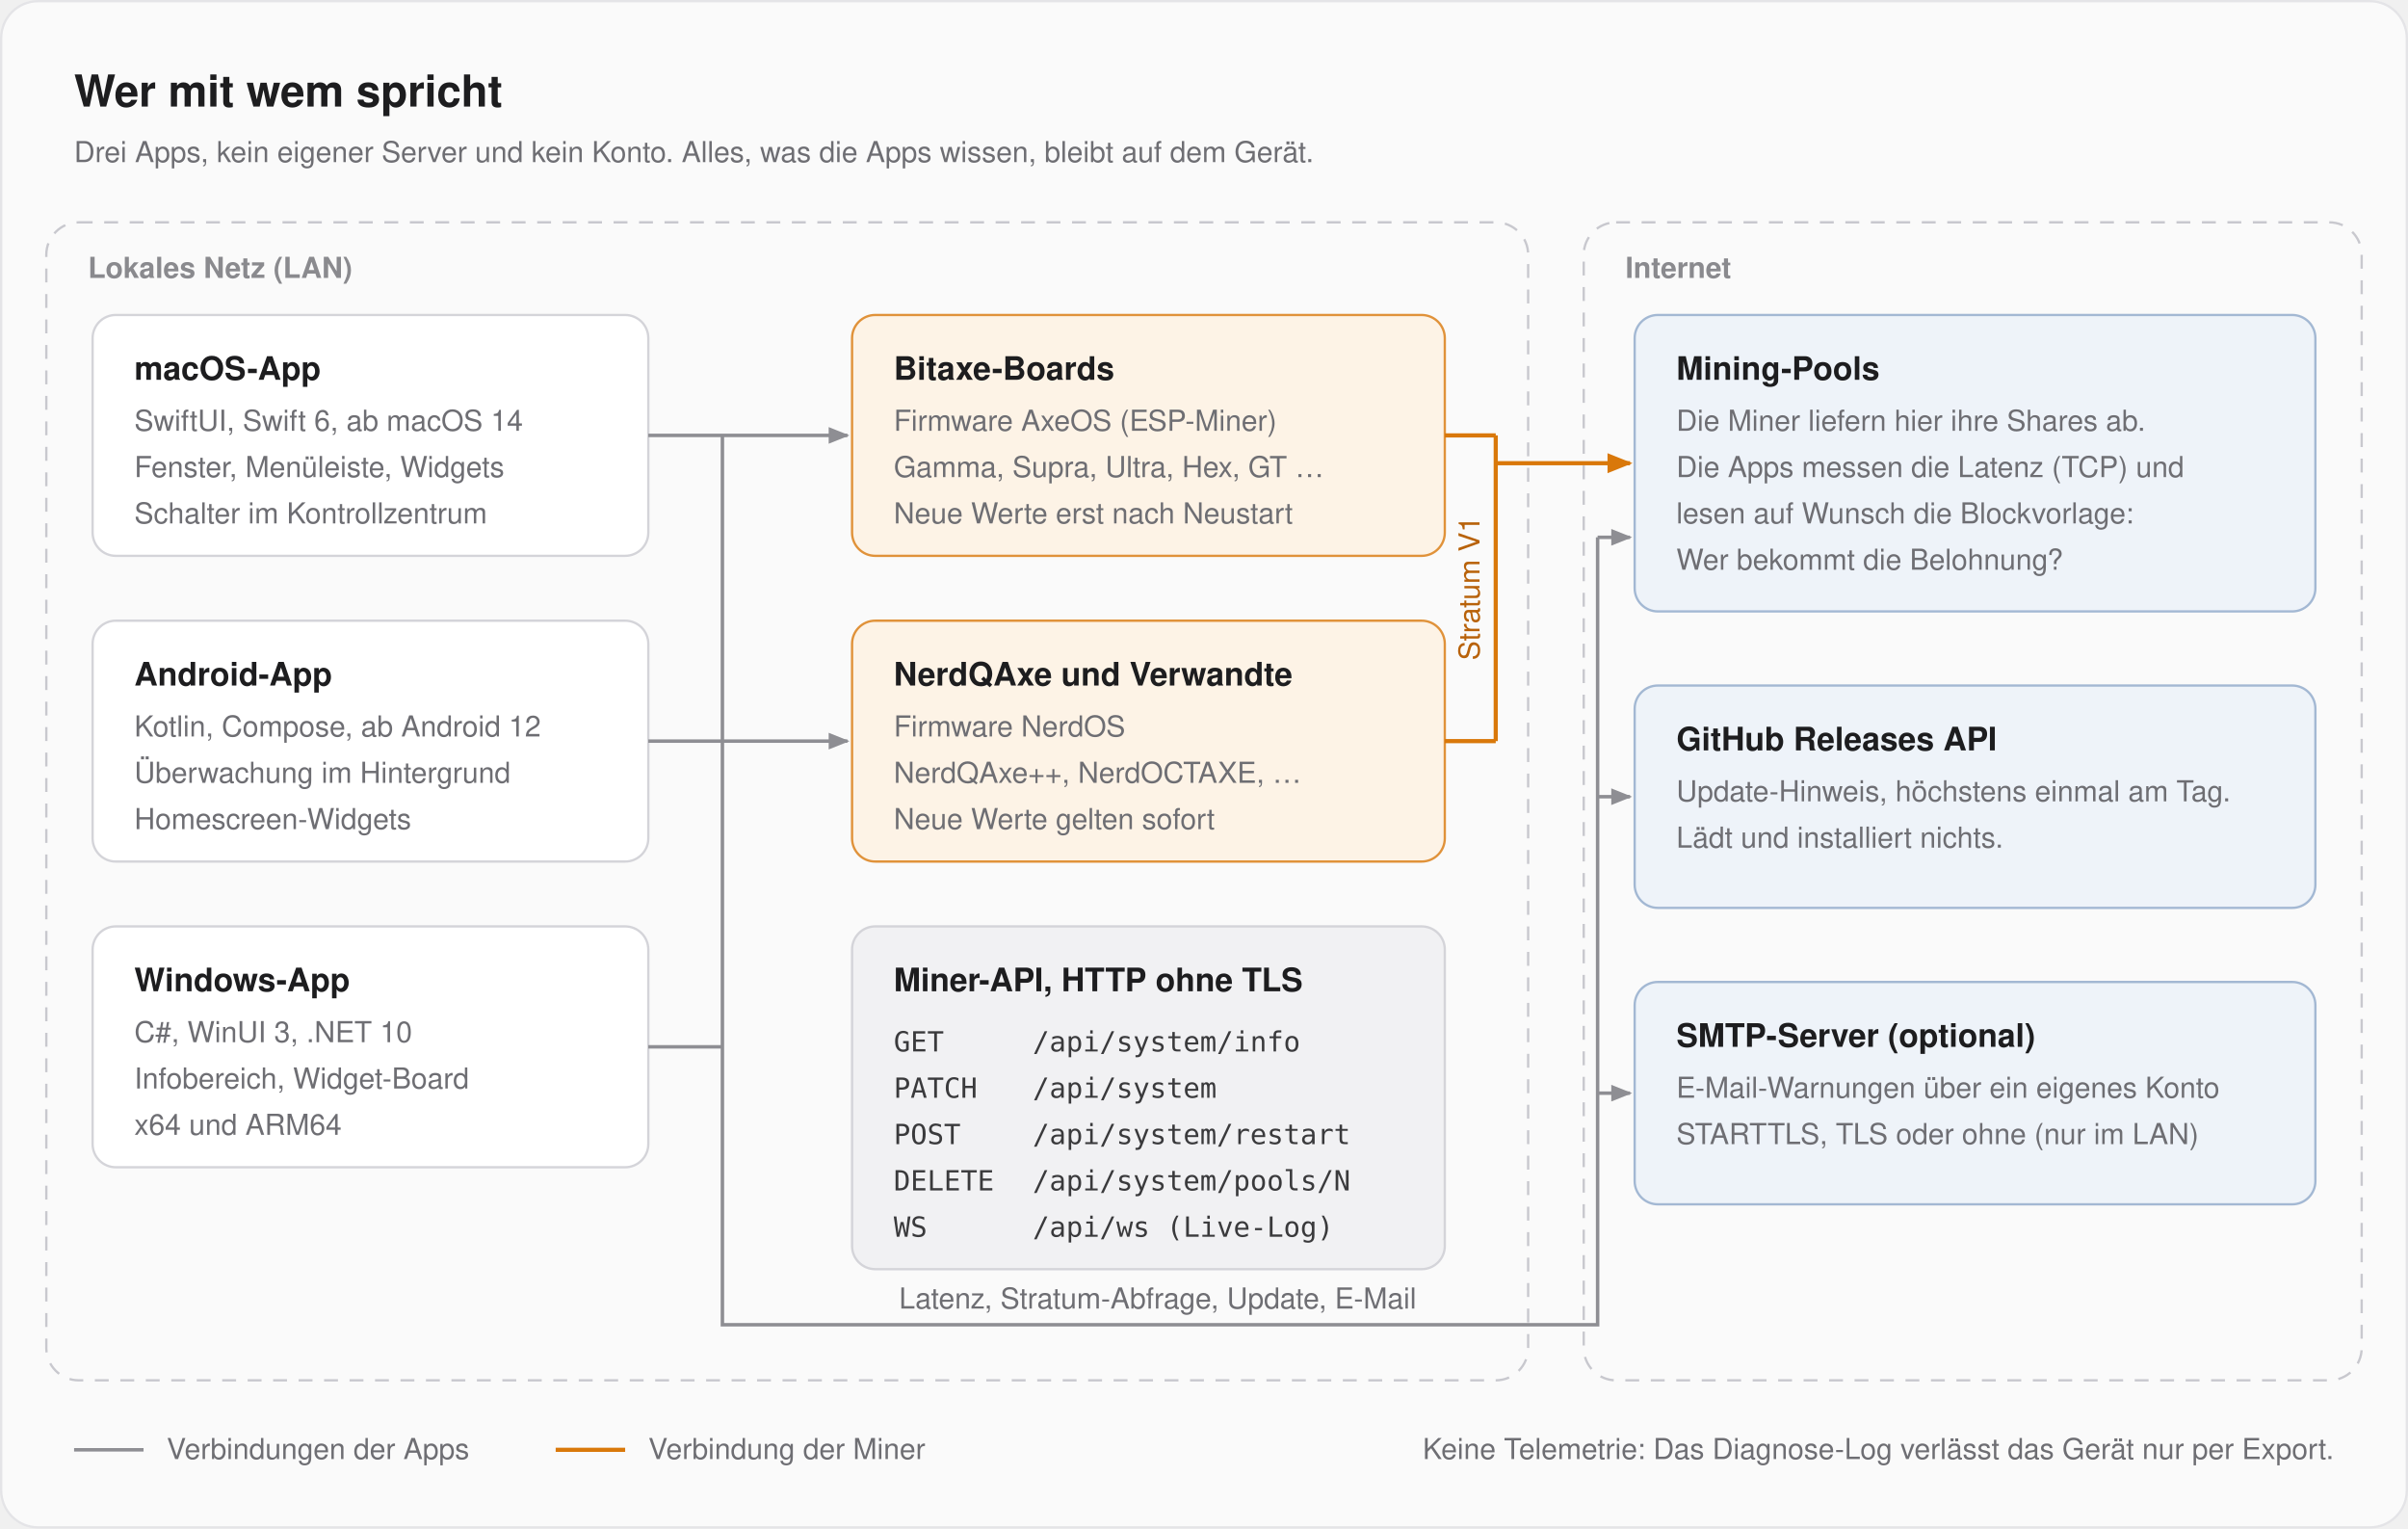
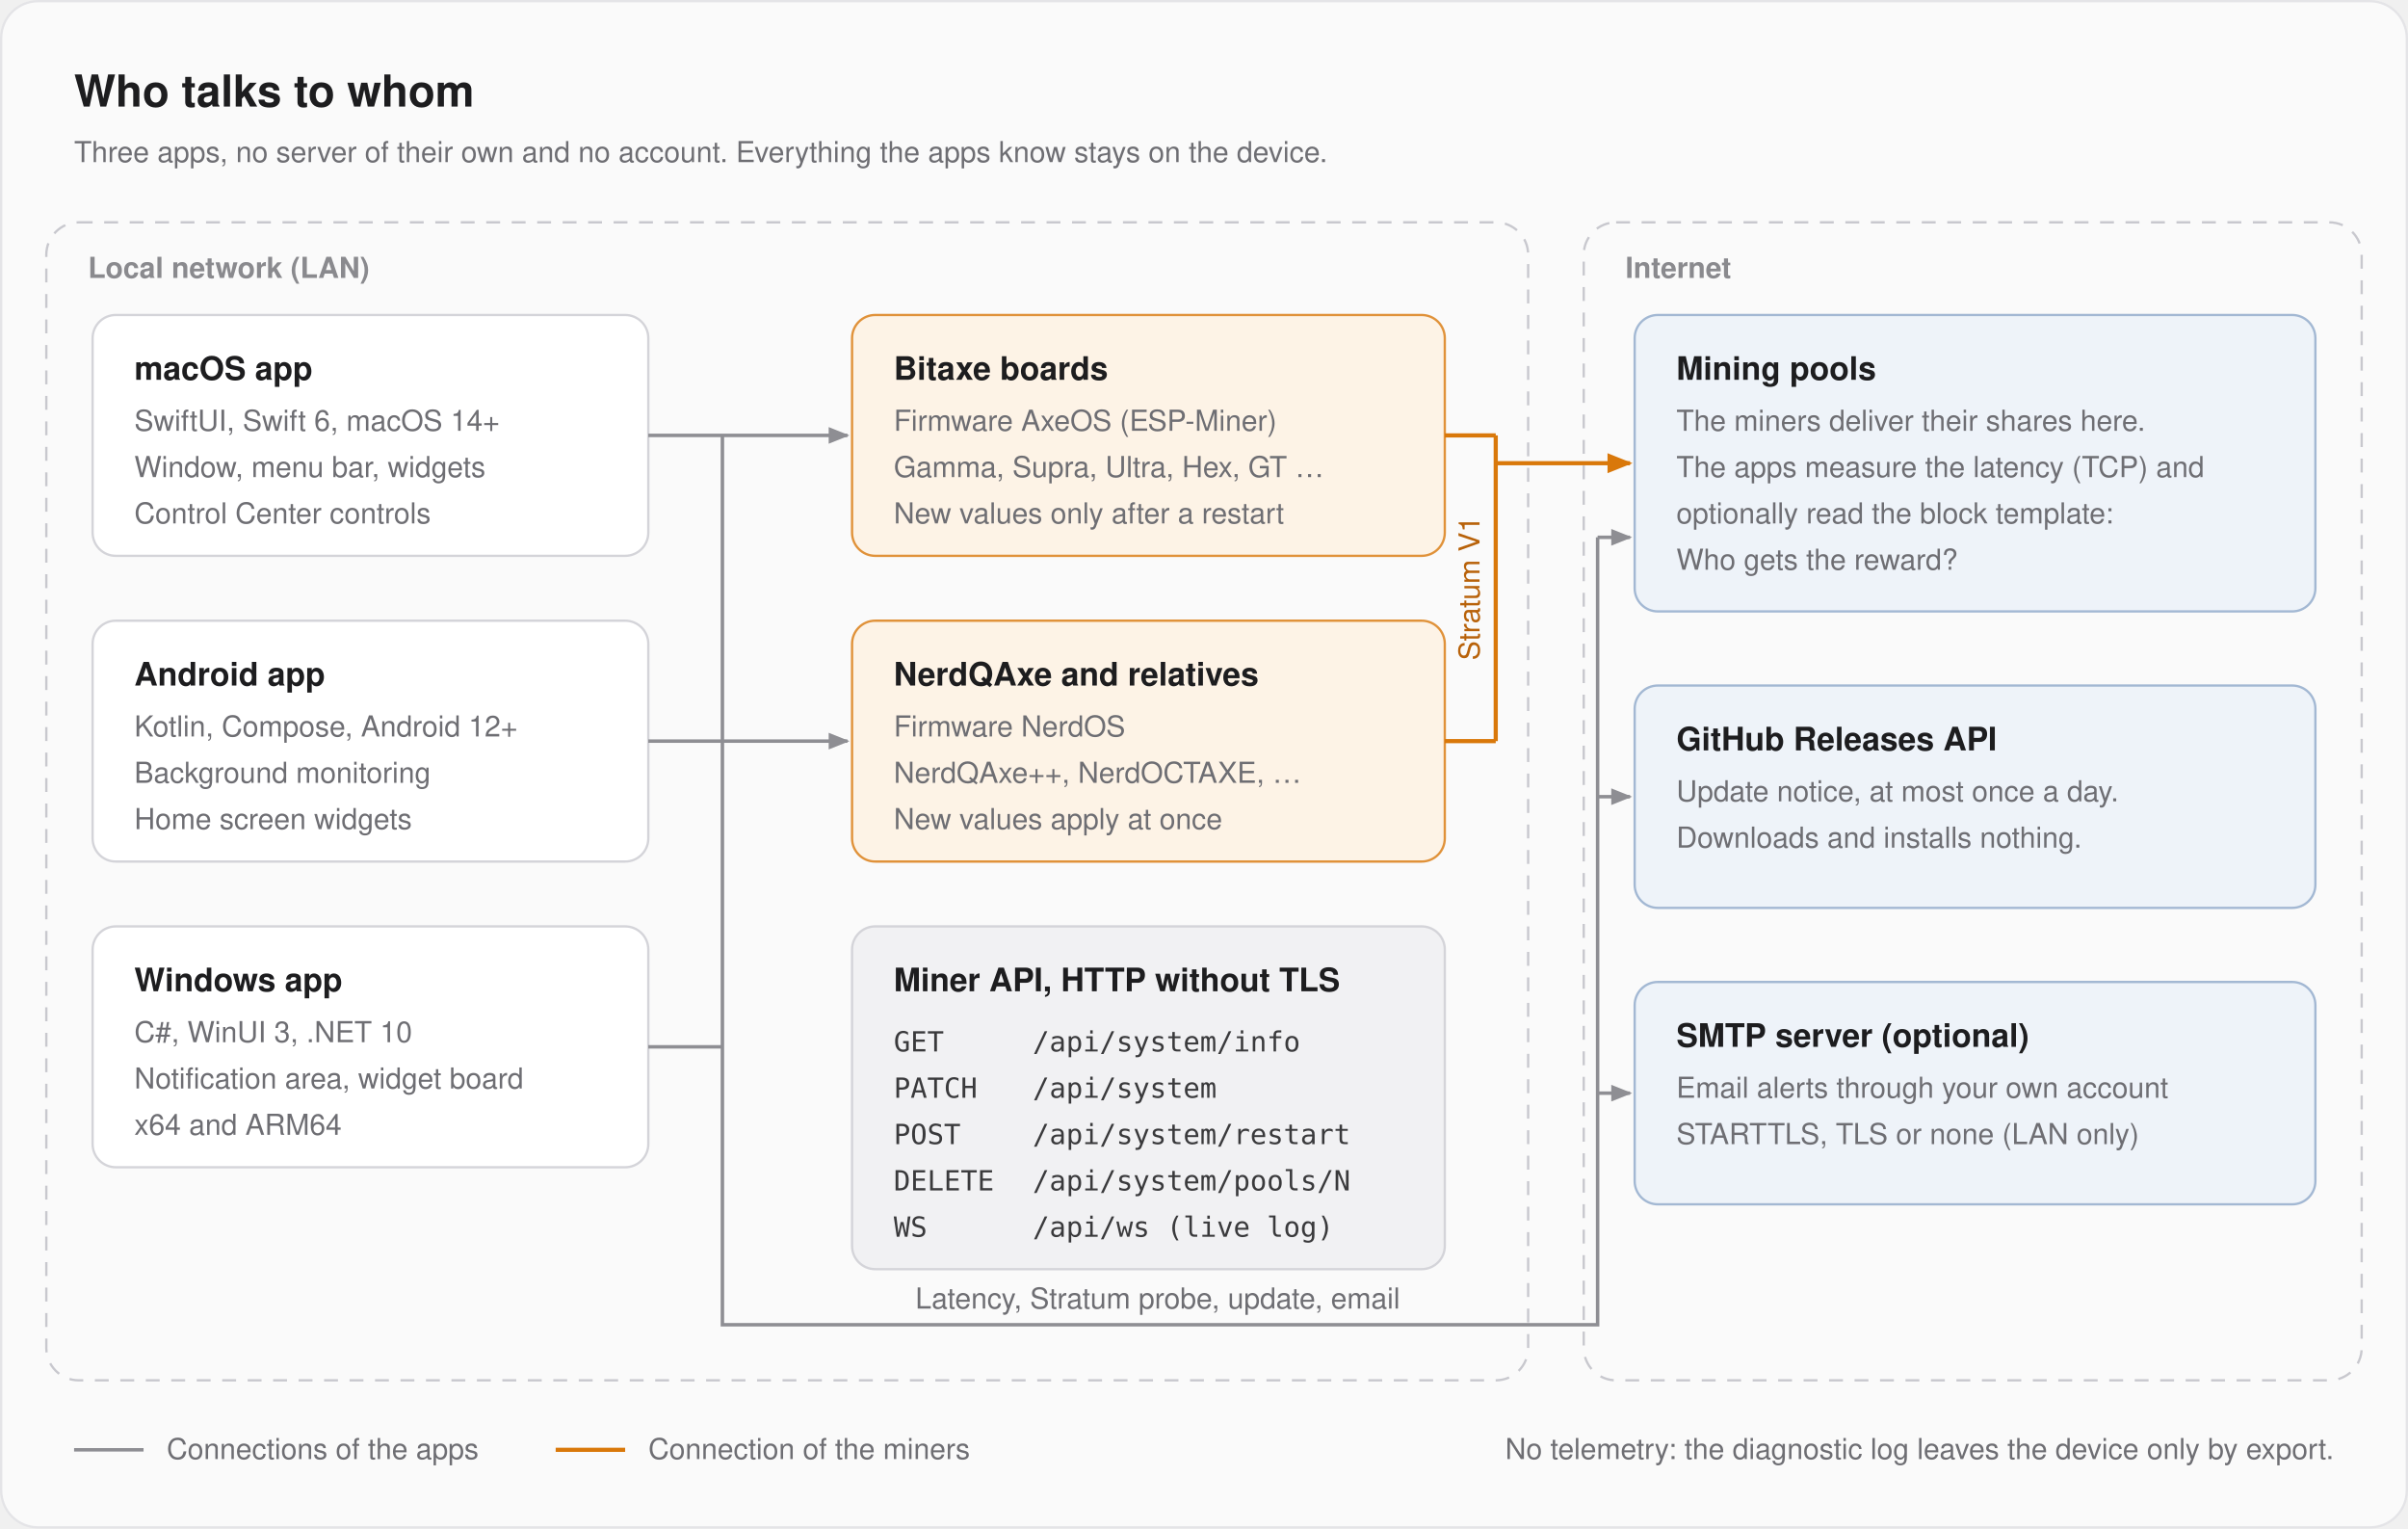
<svg xmlns="http://www.w3.org/2000/svg" viewBox="0 0 1040 660" width="1040" height="660" role="img" aria-labelledby="t d">
  <style>
text{font-family:-apple-system,BlinkMacSystemFont,"Segoe UI",system-ui,Helvetica,Arial,sans-serif;fill:#1d1d1f}
.h{font-size:19px;font-weight:650}.b{font-size:14px;font-weight:600}.m{font-size:12.5px;fill:#6e6e73}
.c{font-family:ui-monospace,"SF Mono",Menlo,Consolas,monospace;font-size:12px;fill:#3a3a3c}
.z{font-size:12.5px;font-weight:600;fill:#8a8a8e}.ac{fill:#b8620a}
.bg{fill:#fafafa;stroke:#e4e4e7}.card{fill:#fff;stroke:#d4d4d9}.raised{fill:#f1f1f3;stroke:#d4d4d9}
.hot{fill:#fdf3e6;stroke:#e0923a}.ext{fill:#eef3f9;stroke:#a3b8d3}.zone{fill:none;stroke:#c8c8ce;stroke-dasharray:6 5}
.ln{fill:none;stroke:#8e8e93;stroke-width:1.5}.la{fill:none;stroke:#d9780a;stroke-width:1.8}
.ah{fill:#8e8e93}.aa{fill:#d9780a}
@media (prefers-color-scheme:dark){
text{fill:#f2f2f3}.m{fill:#a1a1a6}.c{fill:#d1d1d6}.z{fill:#8e8e93}.ac{fill:#f0a03c}
.bg{fill:#141415;stroke:#2c2c2f}.card{fill:#1c1c1e;stroke:#3a3a3e}.raised{fill:#242426;stroke:#3a3a3e}
.hot{fill:#2d2114;stroke:#b8762c}.ext{fill:#172130;stroke:#46648a}.zone{stroke:#48484d}
.ln{stroke:#7c7c82}.ah{fill:#7c7c82}.la{stroke:#f0a03c}.aa{fill:#f0a03c}}
</style>
  <defs>
    <marker id="ah" viewBox="0 0 10 10" refX="9" refY="5" markerWidth="6" markerHeight="6" orient="auto">
      <path class="ah" d="M0,1 L10,5 L0,9 z" />
    </marker>
    <marker id="aa" viewBox="0 0 10 10" refX="9" refY="5" markerWidth="6" markerHeight="6" orient="auto">
      <path class="aa" d="M0,1 L10,5 L0,9 z" />
    </marker>
  </defs>
  <rect class="bg" x="0.5" y="0.5" width="1039" height="659" rx="16" />
-   <text class="h" x="32" y="46">Wer mit wem spricht</text>
-   <text class="m" x="32" y="70">Drei Apps, kein eigener Server und kein Konto. Alles, was die Apps wissen, bleibt auf dem Gerät.</text>
+   <text class="h" x="32" y="46">Who talks to whom</text>
+   <text class="m" x="32" y="70">Three apps, no server of their own and no account. Everything the apps know stays on the device.</text>
  <rect class="zone" x="20" y="96" width="640" height="500" rx="14" />
-   <text class="z" x="38" y="120">Lokales Netz (LAN)</text>
+   <text class="z" x="38" y="120">Local network (LAN)</text>
  <rect class="zone" x="684" y="96" width="336" height="500" rx="14" />
  <text class="z" x="702" y="120">Internet</text>
  <rect class="card" x="40" y="136" width="240" height="104" rx="10" />
-   <text class="b" x="58" y="164">macOS-App</text>
-   <text class="m" x="58" y="186">SwiftUI, Swift 6, ab macOS 14</text>
-   <text class="m" x="58" y="206">Fenster, Menüleiste, Widgets</text>
-   <text class="m" x="58" y="226">Schalter im Kontrollzentrum</text>
+   <text class="b" x="58" y="164">macOS app</text>
+   <text class="m" x="58" y="186">SwiftUI, Swift 6, macOS 14+</text>
+   <text class="m" x="58" y="206">Window, menu bar, widgets</text>
+   <text class="m" x="58" y="226">Control Center controls</text>
  <rect class="card" x="40" y="268" width="240" height="104" rx="10" />
-   <text class="b" x="58" y="296">Android-App</text>
-   <text class="m" x="58" y="318">Kotlin, Compose, ab Android 12</text>
-   <text class="m" x="58" y="338">Überwachung im Hintergrund</text>
-   <text class="m" x="58" y="358">Homescreen-Widgets</text>
+   <text class="b" x="58" y="296">Android app</text>
+   <text class="m" x="58" y="318">Kotlin, Compose, Android 12+</text>
+   <text class="m" x="58" y="338">Background monitoring</text>
+   <text class="m" x="58" y="358">Home screen widgets</text>
  <rect class="card" x="40" y="400" width="240" height="104" rx="10" />
-   <text class="b" x="58" y="428">Windows-App</text>
+   <text class="b" x="58" y="428">Windows app</text>
  <text class="m" x="58" y="450">C#, WinUI 3, .NET 10</text>
-   <text class="m" x="58" y="470">Infobereich, Widget-Board</text>
-   <text class="m" x="58" y="490">x64 und ARM64</text>
+   <text class="m" x="58" y="470">Notification area, widget board</text>
+   <text class="m" x="58" y="490">x64 and ARM64</text>
  <path class="ln" d="M280 188H312M280 320H312M280 452H312M312 188V572H690V232" />
  <path class="ln" d="M312 188H366" marker-end="url(#ah)" />
  <path class="ln" d="M312 320H366" marker-end="url(#ah)" />
  <rect class="hot" x="368" y="136" width="256" height="104" rx="10" />
-   <text class="b" x="386" y="164">Bitaxe-Boards</text>
+   <text class="b" x="386" y="164">Bitaxe boards</text>
  <text class="m" x="386" y="186">Firmware AxeOS (ESP-Miner)</text>
  <text class="m" x="386" y="206">Gamma, Supra, Ultra, Hex, GT …</text>
-   <text class="m" x="386" y="226">Neue Werte erst nach Neustart</text>
+   <text class="m" x="386" y="226">New values only after a restart</text>
  <rect class="hot" x="368" y="268" width="256" height="104" rx="10" />
-   <text class="b" x="386" y="296">NerdQAxe und Verwandte</text>
+   <text class="b" x="386" y="296">NerdQAxe and relatives</text>
  <text class="m" x="386" y="318">Firmware NerdOS</text>
  <text class="m" x="386" y="338">NerdQAxe++, NerdOCTAXE, …</text>
-   <text class="m" x="386" y="358">Neue Werte gelten sofort</text>
+   <text class="m" x="386" y="358">New values apply at once</text>
  <rect class="raised" x="368" y="400" width="256" height="148" rx="10" />
-   <text class="b" x="386" y="428">Miner-API, HTTP ohne TLS</text>
+   <text class="b" x="386" y="428">Miner API, HTTP without TLS</text>
  <text class="c" x="386" y="454">GET<tspan x="446">/api/system/info</tspan>
  </text>
  <text class="c" x="386" y="474">PATCH<tspan x="446">/api/system</tspan>
  </text>
  <text class="c" x="386" y="494">POST<tspan x="446">/api/system/restart</tspan>
  </text>
  <text class="c" x="386" y="514">DELETE<tspan x="446">/api/system/pools/N</tspan>
  </text>
-   <text class="c" x="386" y="534">WS<tspan x="446">/api/ws (Live-Log)</tspan>
+   <text class="c" x="386" y="534">WS<tspan x="446">/api/ws (live log)</tspan>
  </text>
  <path class="la" d="M624 188H646M624 320H646M646 188V320" />
  <path class="la" d="M646 200H704" marker-end="url(#aa)" />
  <text class="m ac" transform="translate(639 254) rotate(-90)" text-anchor="middle">Stratum V1</text>
  <rect class="ext" x="706" y="136" width="294" height="128" rx="10" />
-   <text class="b" x="724" y="164">Mining-Pools</text>
-   <text class="m" x="724" y="186">Die Miner liefern hier ihre Shares ab.</text>
-   <text class="m" x="724" y="206">Die Apps messen die Latenz (TCP) und</text>
-   <text class="m" x="724" y="226">lesen auf Wunsch die Blockvorlage:</text>
-   <text class="m" x="724" y="246">Wer bekommt die Belohnung?</text>
+   <text class="b" x="724" y="164">Mining pools</text>
+   <text class="m" x="724" y="186">The miners deliver their shares here.</text>
+   <text class="m" x="724" y="206">The apps measure the latency (TCP) and</text>
+   <text class="m" x="724" y="226">optionally read the block template:</text>
+   <text class="m" x="724" y="246">Who gets the reward?</text>
  <rect class="ext" x="706" y="296" width="294" height="96" rx="10" />
  <text class="b" x="724" y="324">GitHub Releases API</text>
-   <text class="m" x="724" y="346">Update-Hinweis, höchstens einmal am Tag.</text>
-   <text class="m" x="724" y="366">Lädt und installiert nichts.</text>
+   <text class="m" x="724" y="346">Update notice, at most once a day.</text>
+   <text class="m" x="724" y="366">Downloads and installs nothing.</text>
  <rect class="ext" x="706" y="424" width="294" height="96" rx="10" />
-   <text class="b" x="724" y="452">SMTP-Server (optional)</text>
-   <text class="m" x="724" y="474">E-Mail-Warnungen über ein eigenes Konto</text>
-   <text class="m" x="724" y="494">STARTTLS, TLS oder ohne (nur im LAN)</text>
+   <text class="b" x="724" y="452">SMTP server (optional)</text>
+   <text class="m" x="724" y="474">Email alerts through your own account</text>
+   <text class="m" x="724" y="494">STARTTLS, TLS or none (LAN only)</text>
  <path class="ln" d="M690 232H704" marker-end="url(#ah)" />
  <path class="ln" d="M690 344H704" marker-end="url(#ah)" />
  <path class="ln" d="M690 472H704" marker-end="url(#ah)" />
-   <text class="m" x="500" y="565" text-anchor="middle">Latenz, Stratum-Abfrage, Update, E-Mail</text>
+   <text class="m" x="500" y="565" text-anchor="middle">Latency, Stratum probe, update, email</text>
  <path class="ln" d="M32 626H62" />
-   <text class="m" x="72" y="630">Verbindungen der Apps</text>
+   <text class="m" x="72" y="630">Connections of the apps</text>
  <path class="la" d="M240 626H270" />
-   <text class="m" x="280" y="630">Verbindung der Miner</text>
-   <text class="m" x="1008" y="630" text-anchor="end">Keine Telemetrie: Das Diagnose-Log verlässt das Gerät nur per Export.</text>
+   <text class="m" x="280" y="630">Connection of the miners</text>
+   <text class="m" x="1008" y="630" text-anchor="end">No telemetry: the diagnostic log leaves the device only by export.</text>
</svg>
